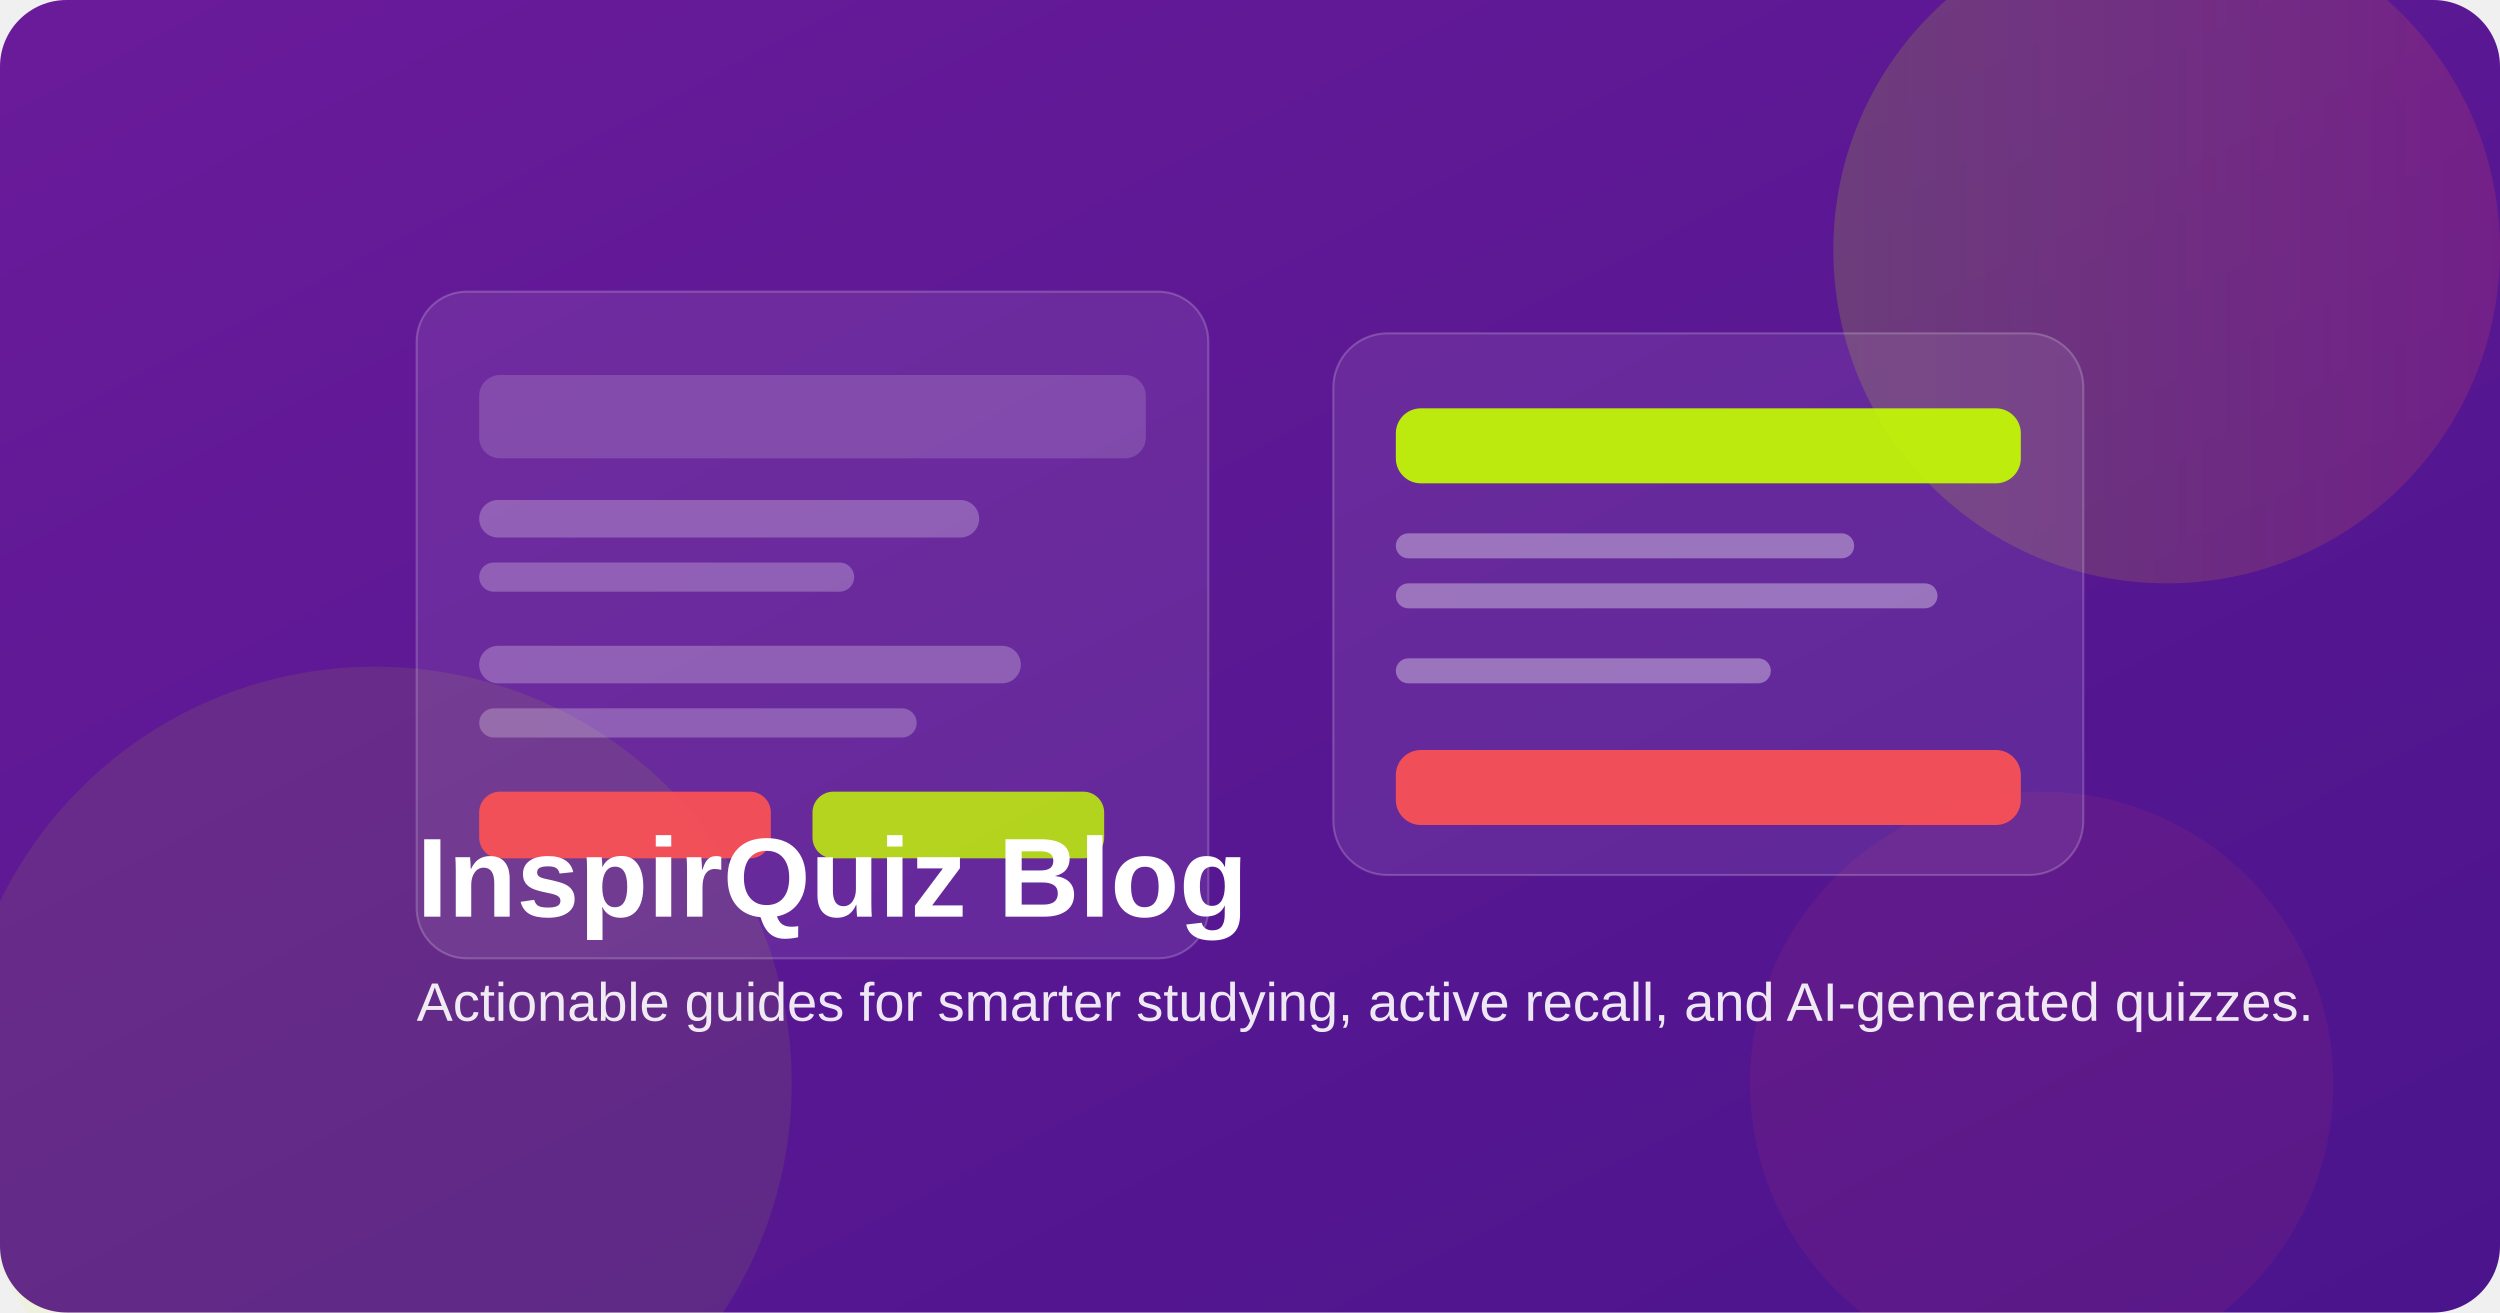
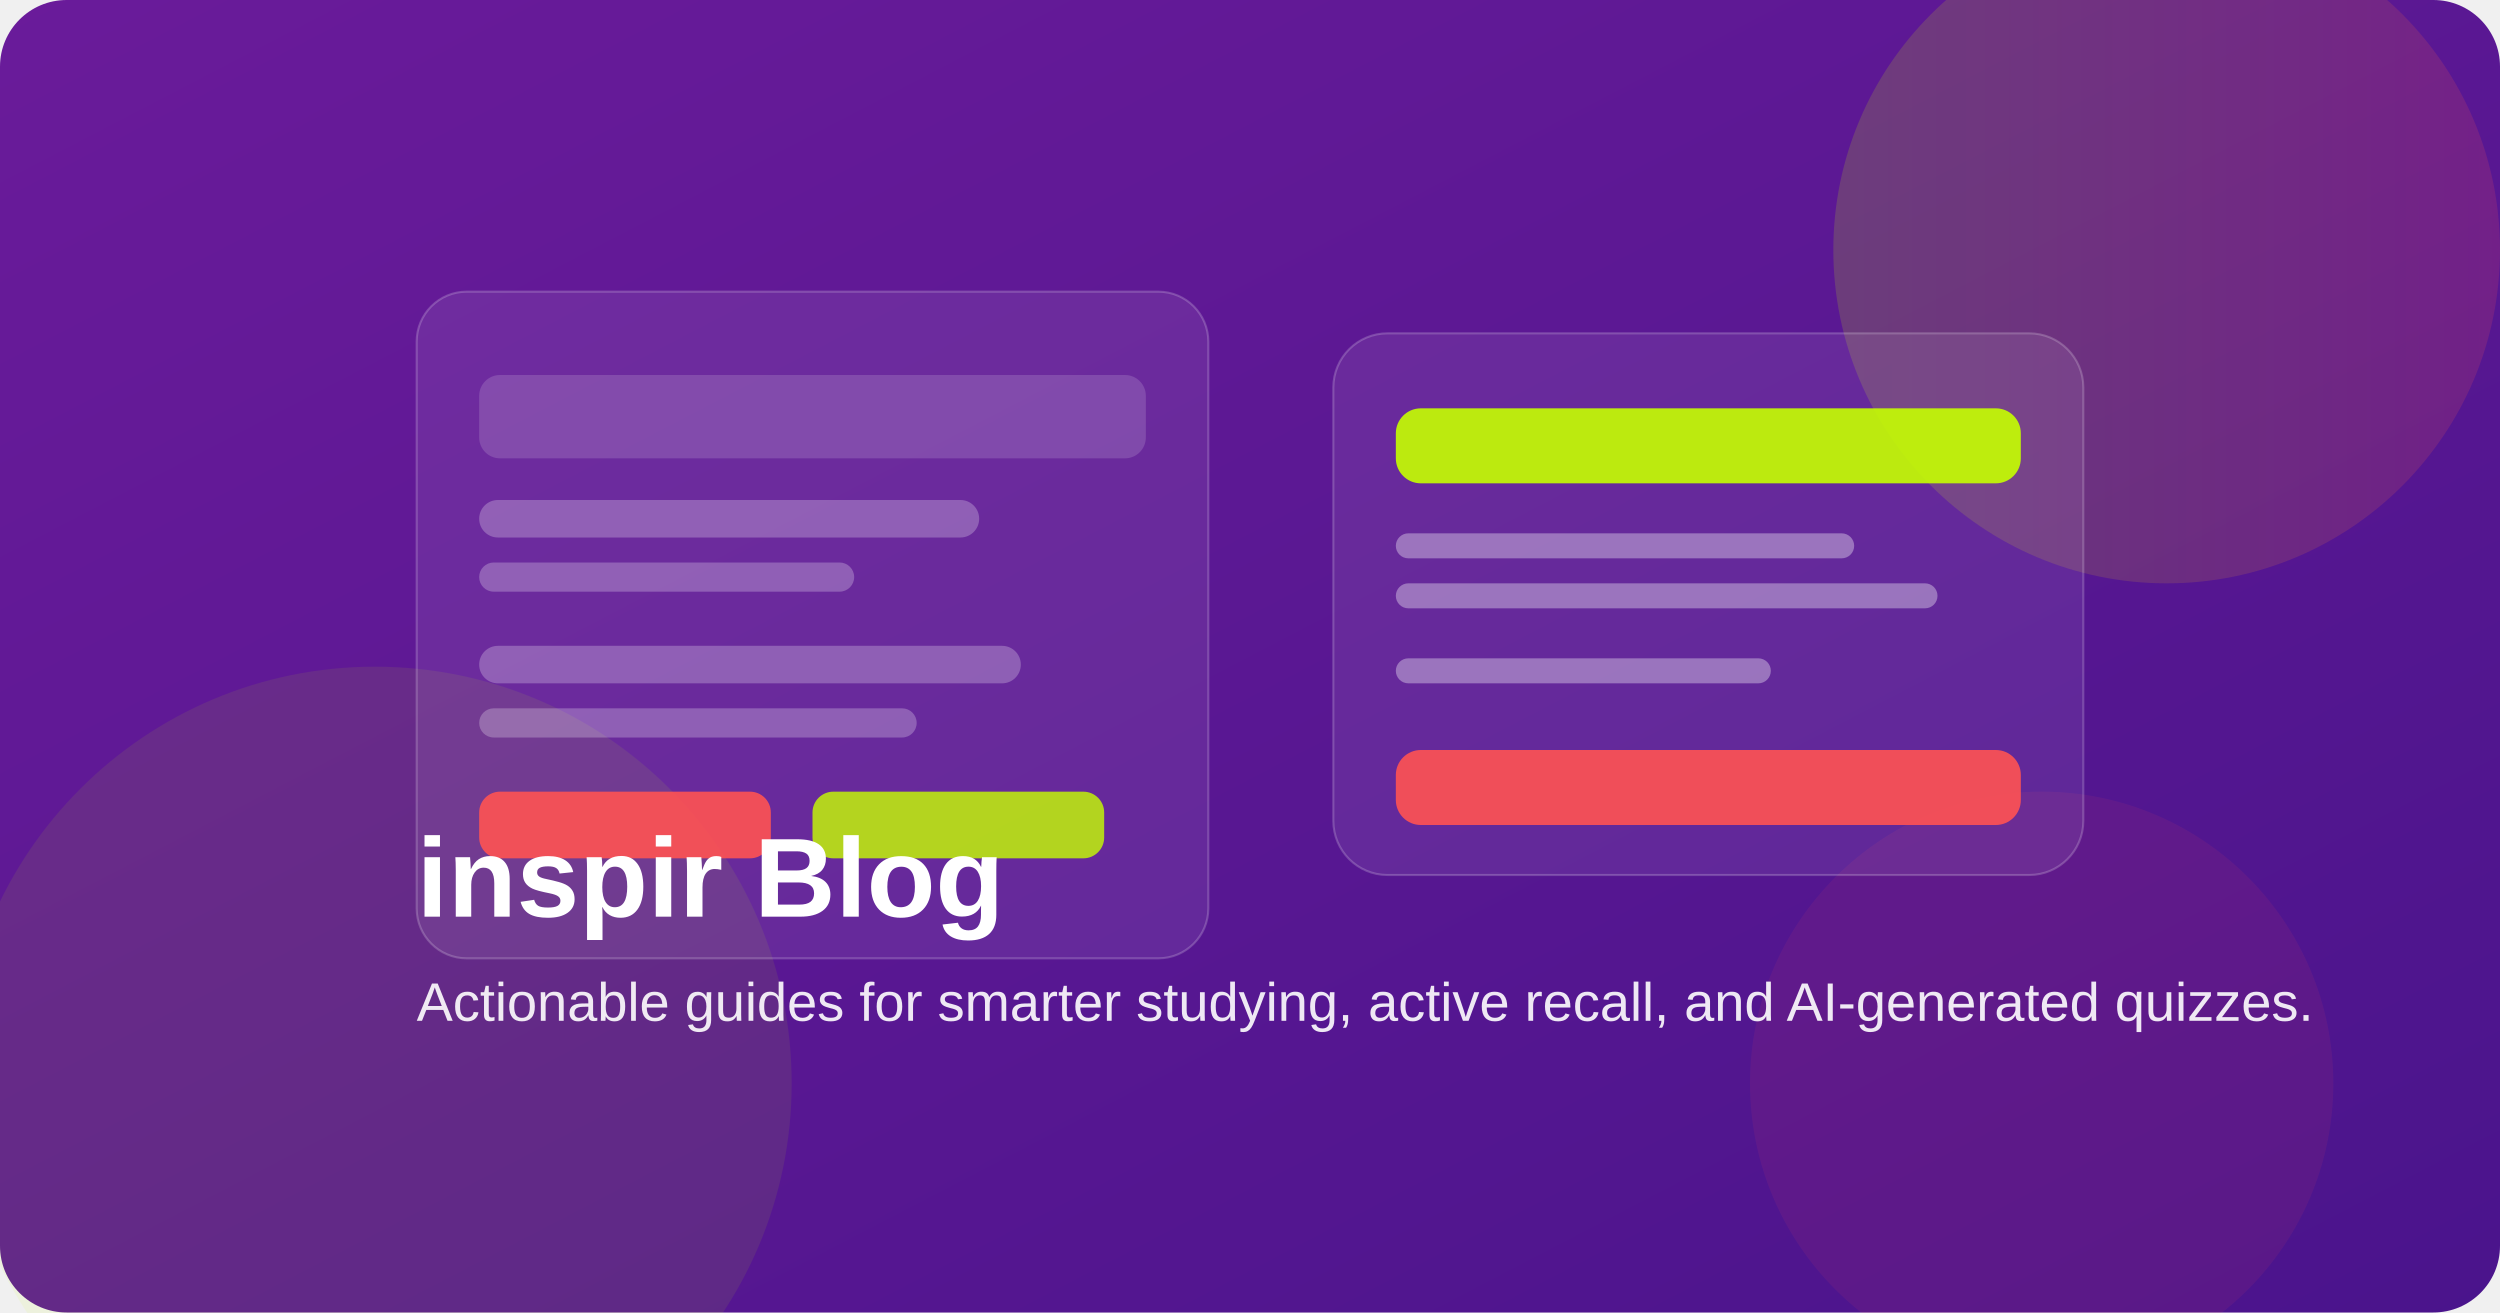
<svg xmlns="http://www.w3.org/2000/svg" width="1200" height="630" viewBox="0 0 1200 630" fill="none">
  <defs>
    <linearGradient id="g1" x1="0" y1="0" x2="1" y2="1">
      <stop stop-color="#6A1B9A" />
      <stop offset="1" stop-color="#4A148C" />
    </linearGradient>
    <linearGradient id="g2" x1="0" y1="0" x2="1" y2="0">
      <stop stop-color="#C6FF00" stop-opacity="0.8" />
      <stop offset="1" stop-color="#FF5252" stop-opacity="0.8" />
    </linearGradient>
  </defs>
  <rect width="1200" height="630" rx="32" fill="url(#g1)" />
  <circle cx="1040" cy="120" r="160" fill="url(#g2)" opacity="0.2" />
  <circle cx="180" cy="520" r="200" fill="#C6FF00" opacity="0.08" />
  <circle cx="980" cy="520" r="140" fill="#FF5252" opacity="0.08" />
  <g transform="translate(200 140)">
    <rect x="0" y="0" width="380" height="320" rx="24" fill="#FFFFFF" fill-opacity="0.08" stroke="#FFFFFF" stroke-opacity="0.2" />
    <rect x="30" y="40" width="320" height="40" rx="10" fill="#FFFFFF" fill-opacity="0.15" />
    <rect x="30" y="100" width="240" height="18" rx="9" fill="#FFFFFF" fill-opacity="0.25" />
    <rect x="30" y="130" width="180" height="14" rx="7" fill="#FFFFFF" fill-opacity="0.25" />
    <rect x="30" y="170" width="260" height="18" rx="9" fill="#FFFFFF" fill-opacity="0.25" />
    <rect x="30" y="200" width="210" height="14" rx="7" fill="#FFFFFF" fill-opacity="0.25" />
    <rect x="30" y="240" width="140" height="32" rx="10" fill="#FF5252" fill-opacity="0.9" />
    <rect x="190" y="240" width="140" height="32" rx="10" fill="#C6FF00" fill-opacity="0.8" />
  </g>
  <g transform="translate(640 160)">
    <rect x="0" y="0" width="360" height="260" rx="26" fill="#FFFFFF" fill-opacity="0.08" stroke="#FFFFFF" stroke-opacity="0.2" />
    <rect x="30" y="36" width="300" height="36" rx="12" fill="#C6FF00" fill-opacity="0.9" />
    <rect x="30" y="96" width="220" height="12" rx="6" fill="#FFFFFF" fill-opacity="0.35" />
    <rect x="30" y="120" width="260" height="12" rx="6" fill="#FFFFFF" fill-opacity="0.35" />
    <rect x="30" y="156" width="180" height="12" rx="6" fill="#FFFFFF" fill-opacity="0.35" />
    <rect x="30" y="200" width="300" height="36" rx="12" fill="#FF5252" fill-opacity="0.9" />
  </g>
-   <text x="200" y="440" fill="#FFFFFF" font-family="Montserrat, 'Helvetica Neue', Arial, sans-serif" font-size="54" font-weight="800">InspirQuiz Blog</text>
+   <text x="200" y="440" fill="#FFFFFF" font-family="Montserrat, 'Helvetica Neue', Arial, sans-serif" font-size="54" font-weight="800">inspir Blog</text>
  <text x="200" y="490" fill="#FFFFFF" font-family="Montserrat, 'Helvetica Neue', Arial, sans-serif" font-size="26" font-weight="500" opacity="0.9">Actionable guides for smarter studying, active recall, and AI-generated quizzes.</text>
</svg>
